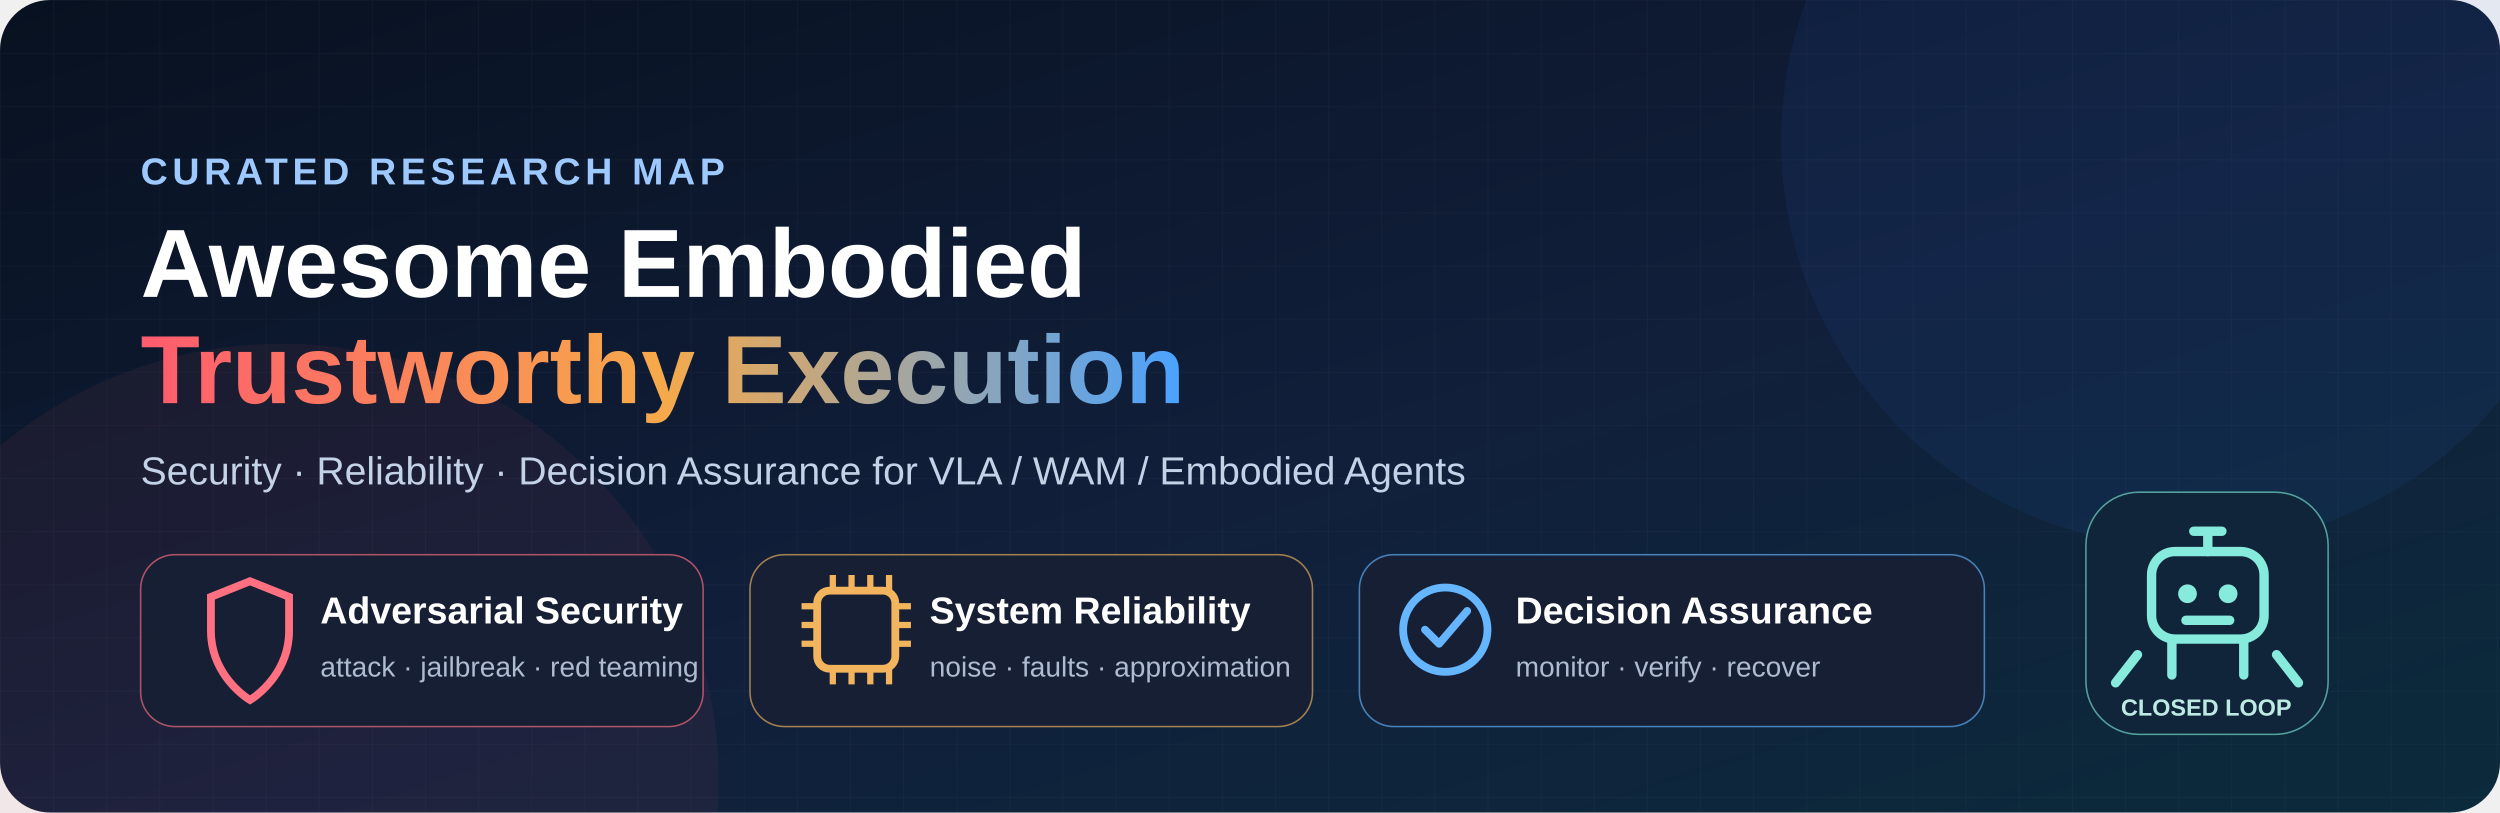
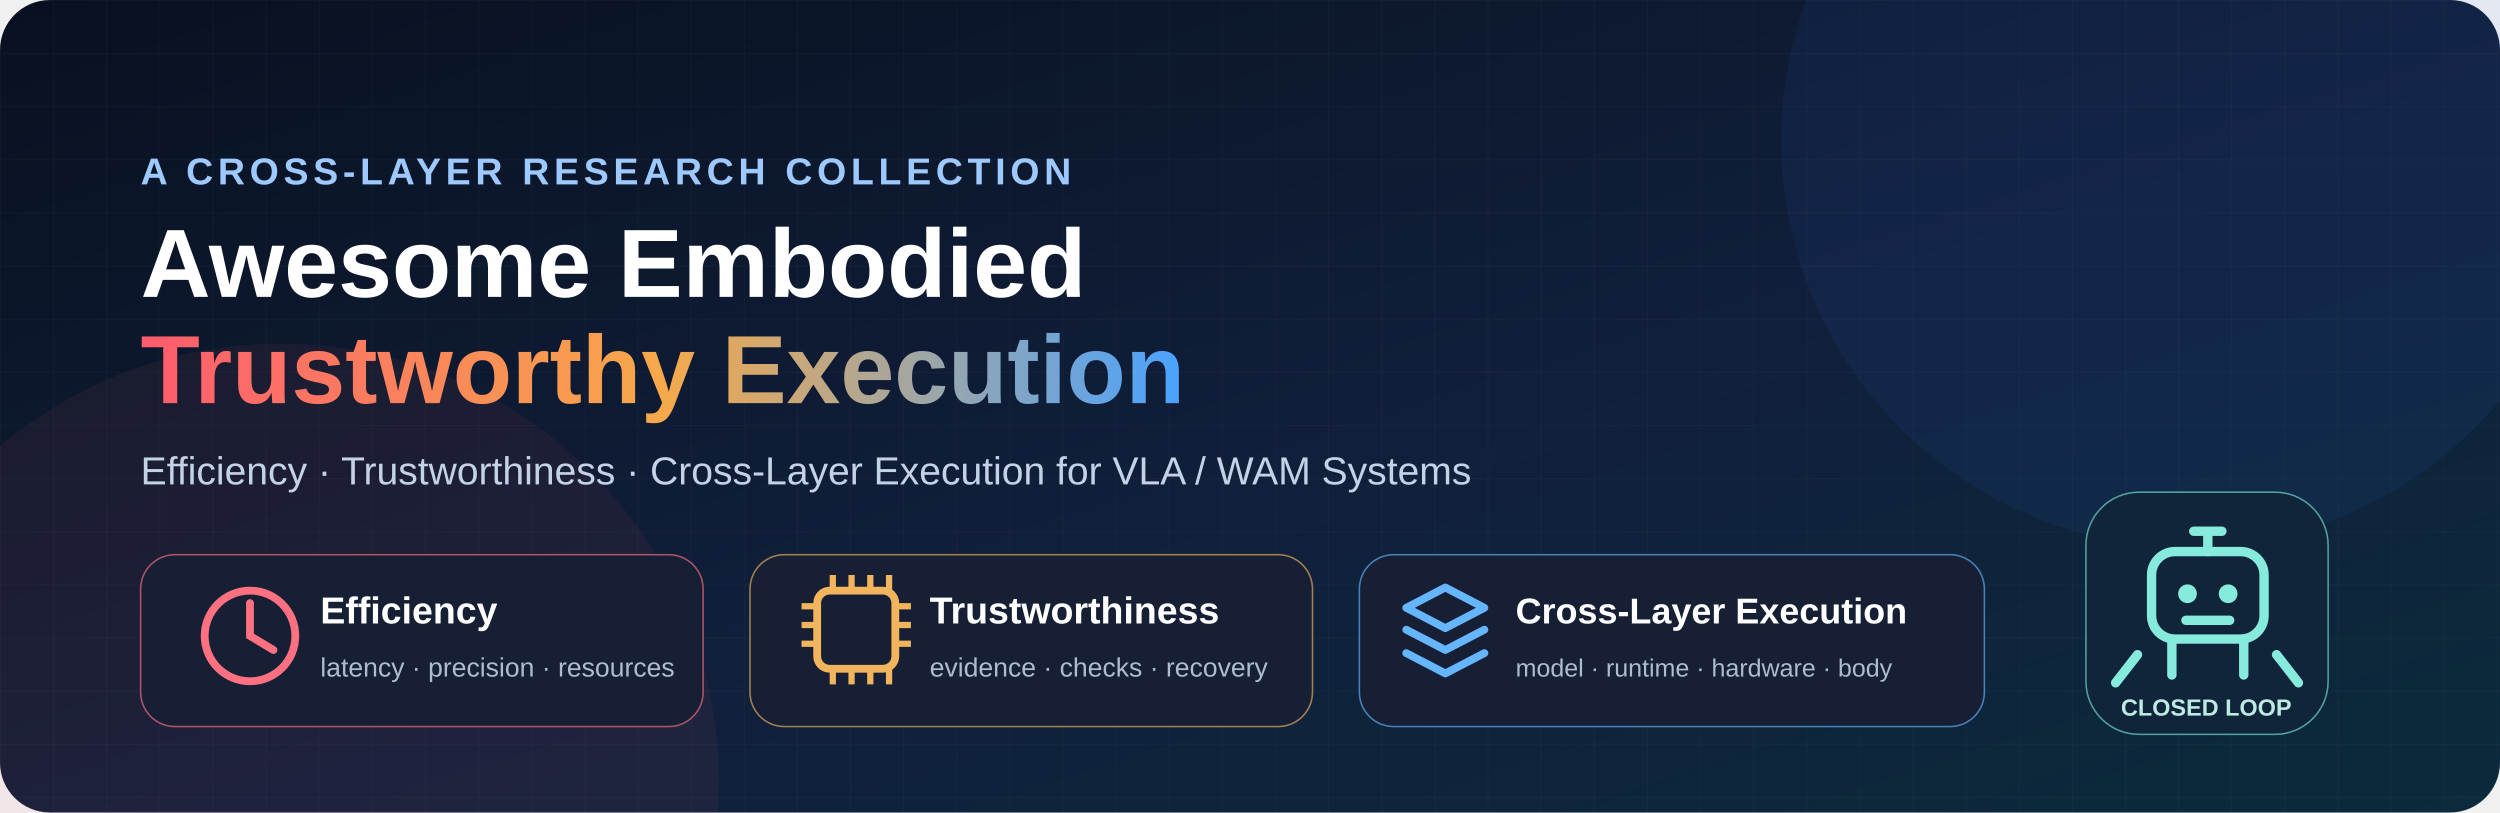
<svg xmlns="http://www.w3.org/2000/svg" width="1600" height="520" viewBox="0 0 1600 520">
  <defs>
    <linearGradient id="bg" x1="0" y1="0" x2="1" y2="1">
      <stop offset="0" stop-color="#081120" />
      <stop offset="0.55" stop-color="#111f3b" />
      <stop offset="1" stop-color="#0b2a3b" />
    </linearGradient>
    <linearGradient id="glow" x1="0" y1="0" x2="1" y2="0">
      <stop offset="0" stop-color="#ff5b6e" />
      <stop offset="0.5" stop-color="#f6a94a" />
      <stop offset="1" stop-color="#4aa3ff" />
    </linearGradient>
    <filter id="shadow" x="-20%" y="-20%" width="140%" height="140%">
      <feDropShadow dx="0" dy="10" stdDeviation="14" flood-color="#000" flood-opacity="0.28" />
    </filter>
    <pattern id="grid" width="34" height="34" patternUnits="userSpaceOnUse">
      <path d="M 34 0 L 0 0 0 34" fill="none" stroke="#ffffff" stroke-opacity="0.035" stroke-width="1" />
    </pattern>
  </defs>
  <rect width="1600" height="520" rx="32" fill="url(#bg)" />
  <rect width="1600" height="520" rx="32" fill="url(#grid)" />
  <circle cx="1400" cy="90" r="260" fill="#2d7dff" opacity="0.07" />
  <circle cx="180" cy="500" r="280" fill="#ff526d" opacity="0.06" />
-   <text x="90" y="118" fill="#9ec9ff" font-size="24" font-family="Arial,Helvetica,sans-serif" font-weight="700" letter-spacing="3">CURATED RESEARCH MAP</text>
+   <text x="90" y="118" fill="#9ec9ff" font-size="24" font-family="Arial,Helvetica,sans-serif" font-weight="700" letter-spacing="3">A CROSS-LAYER RESEARCH COLLECTION</text>
  <text x="90" y="190" fill="#ffffff" font-size="62" font-family="Arial,Helvetica,sans-serif" font-weight="800">Awesome Embodied</text>
  <text x="90" y="258" fill="url(#glow)" font-size="62" font-family="Arial,Helvetica,sans-serif" font-weight="800">Trustworthy Execution</text>
-   <text x="90" y="310" fill="#c4d2e8" font-size="25" font-family="Arial,Helvetica,sans-serif">Security · Reliability · Decision Assurance for VLA / WAM / Embodied Agents</text>
+   <text x="90" y="310" fill="#c4d2e8" font-size="25" font-family="Arial,Helvetica,sans-serif">Efficiency · Trustworthiness · Cross-Layer Execution for VLA / WAM Systems</text>
  <g>
    <rect x="90" y="355" width="360" height="110" rx="22" fill="#161f34" stroke="#ff7181" stroke-opacity="0.65" />
-     <path d="M135 382 l25 -10 25 10 v22 c0 24 -17 39 -25 44 -8 -5 -25 -20 -25 -44z" fill="none" stroke="#ff7181" stroke-width="5" />
-     <text x="205" y="399" fill="#ffffff" font-size="24" font-family="Arial,Helvetica,sans-serif" font-weight="700">Adversarial Security</text>
-     <text x="205" y="433" fill="#aebbd1" font-size="18" font-family="Arial,Helvetica,sans-serif">attack · jailbreak · red teaming</text>
+     <circle cx="160" cy="407" r="29" fill="none" stroke="#ff7181" stroke-width="5" />
+     <path d="M160 386v21l15 9" fill="none" stroke="#ff7181" stroke-width="5" stroke-linecap="round" />
+     <text x="205" y="399" fill="#ffffff" font-size="24" font-family="Arial,Helvetica,sans-serif" font-weight="700">Efficiency</text>
+     <text x="205" y="433" fill="#aebbd1" font-size="17" font-family="Arial,Helvetica,sans-serif">latency · precision · resources</text>
    <rect x="480" y="355" width="360" height="110" rx="22" fill="#161f34" stroke="#f3b45e" stroke-opacity="0.65" />
    <rect x="523" y="378" width="50" height="50" rx="8" fill="none" stroke="#f3b45e" stroke-width="5" />
    <path d="M533 368v10M545 368v10M557 368v10M569 368v10M533 428v10M545 428v10M557 428v10M569 428v10M513 388h10M513 400h10M513 412h10M573 388h10M573 400h10M573 412h10" stroke="#f3b45e" stroke-width="4" />
-     <text x="595" y="399" fill="#ffffff" font-size="24" font-family="Arial,Helvetica,sans-serif" font-weight="700">System Reliability</text>
-     <text x="595" y="433" fill="#aebbd1" font-size="18" font-family="Arial,Helvetica,sans-serif">noise · faults · approximation</text>
+     <text x="595" y="399" fill="#ffffff" font-size="24" font-family="Arial,Helvetica,sans-serif" font-weight="700">Trustworthiness</text>
+     <text x="595" y="433" fill="#aebbd1" font-size="17" font-family="Arial,Helvetica,sans-serif">evidence · checks · recovery</text>
    <rect x="870" y="355" width="400" height="110" rx="22" fill="#161f34" stroke="#65b5ff" stroke-opacity="0.65" />
-     <circle cx="925" cy="403" r="27" fill="none" stroke="#65b5ff" stroke-width="5" />
-     <path d="M912 403 l9 9 18 -21" fill="none" stroke="#65b5ff" stroke-width="5" stroke-linecap="round" stroke-linejoin="round" />
-     <text x="970" y="399" fill="#ffffff" font-size="24" font-family="Arial,Helvetica,sans-serif" font-weight="700">Decision Assurance</text>
-     <text x="970" y="433" fill="#aebbd1" font-size="18" font-family="Arial,Helvetica,sans-serif">monitor · verify · recover</text>
+     <path d="M900 389l25-13 25 13-25 13zM900 403l25 13 25-13M900 418l25 13 25-13" fill="none" stroke="#65b5ff" stroke-width="5" stroke-linecap="round" stroke-linejoin="round" />
+     <text x="970" y="399" fill="#ffffff" font-size="23" font-family="Arial,Helvetica,sans-serif" font-weight="700">Cross-Layer Execution</text>
+     <text x="970" y="433" fill="#aebbd1" font-size="16" font-family="Arial,Helvetica,sans-serif">model · runtime · hardware · body</text>
  </g>
  <g transform="translate(1335,315)">
    <rect x="0" y="0" width="155" height="155" rx="34" fill="#10243a" stroke="#6fd6c7" stroke-opacity="0.7" />
    <rect x="42" y="38" width="72" height="56" rx="15" fill="none" stroke="#86eadc" stroke-width="6" />
    <circle cx="65" cy="65" r="6" fill="#86eadc" />
    <circle cx="91" cy="65" r="6" fill="#86eadc" />
    <path d="M64 82h28M78 38V25M69 25h18M33 104l-14 18M122 104l14 18M55 95v22M101 95v22" stroke="#86eadc" stroke-width="6" stroke-linecap="round" />
    <text x="77" y="143" text-anchor="middle" fill="#bdebe4" font-size="15" font-family="Arial,Helvetica,sans-serif" font-weight="700">CLOSED LOOP</text>
  </g>
</svg>
